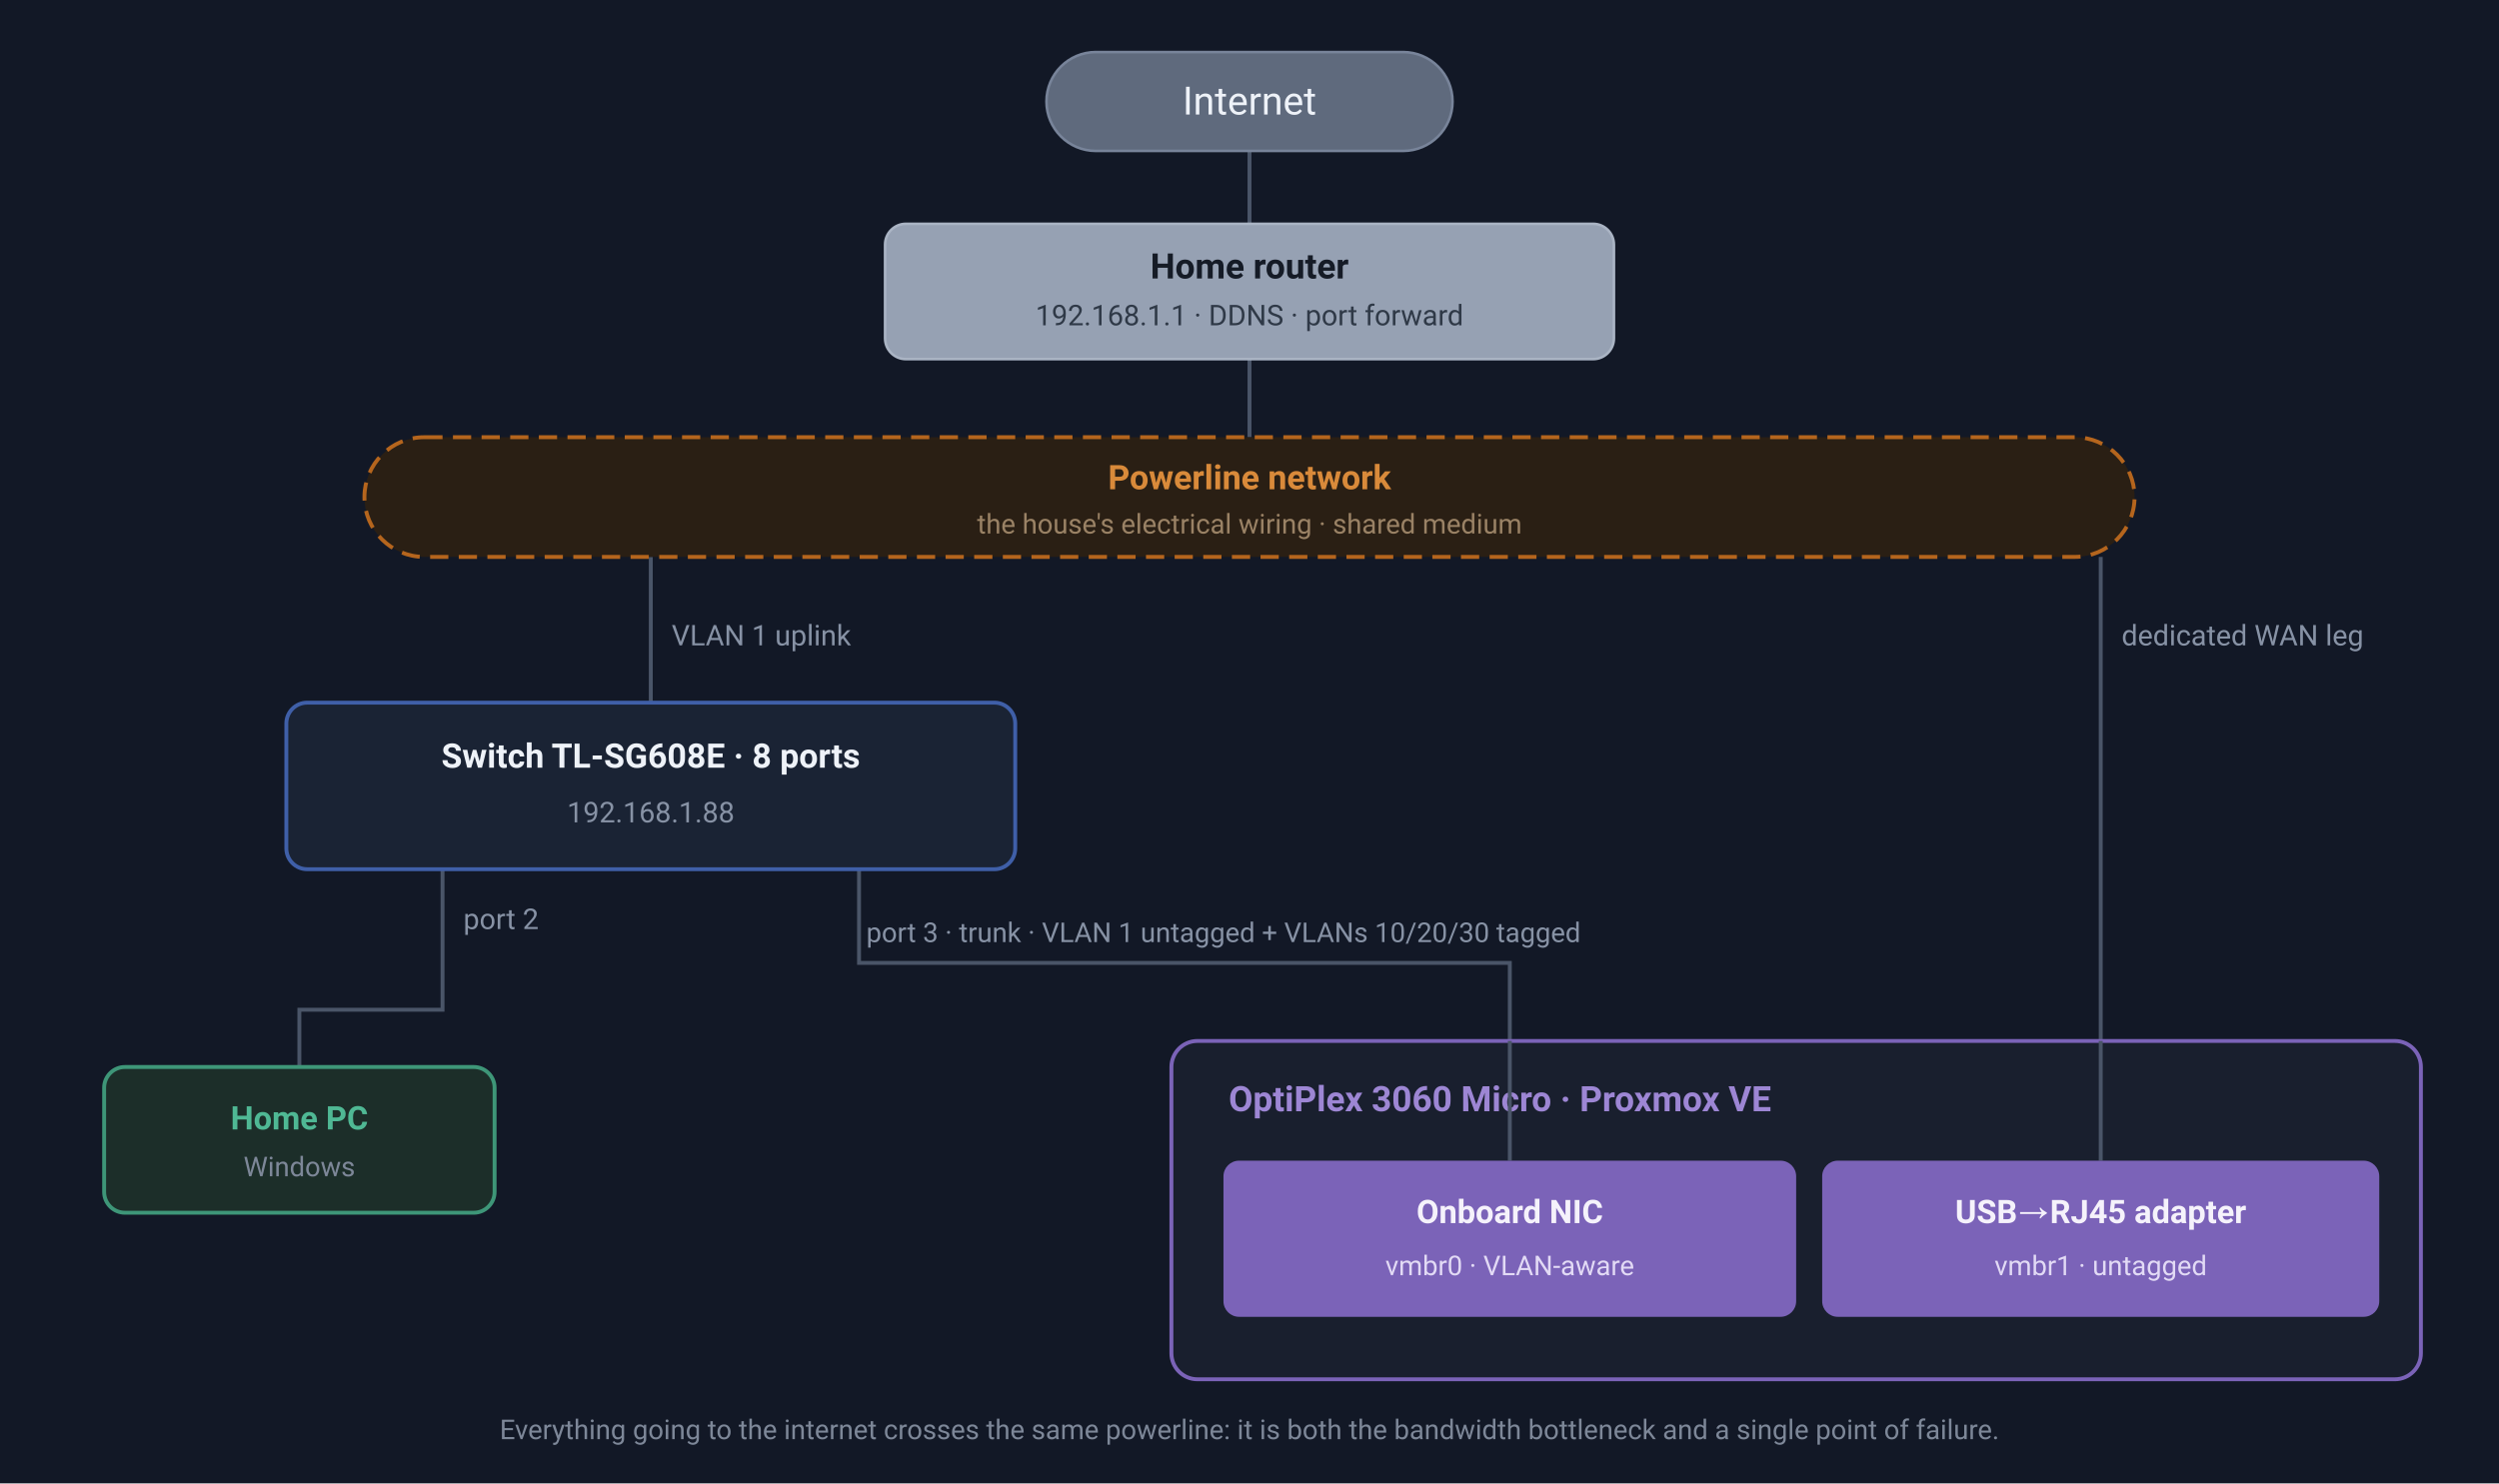
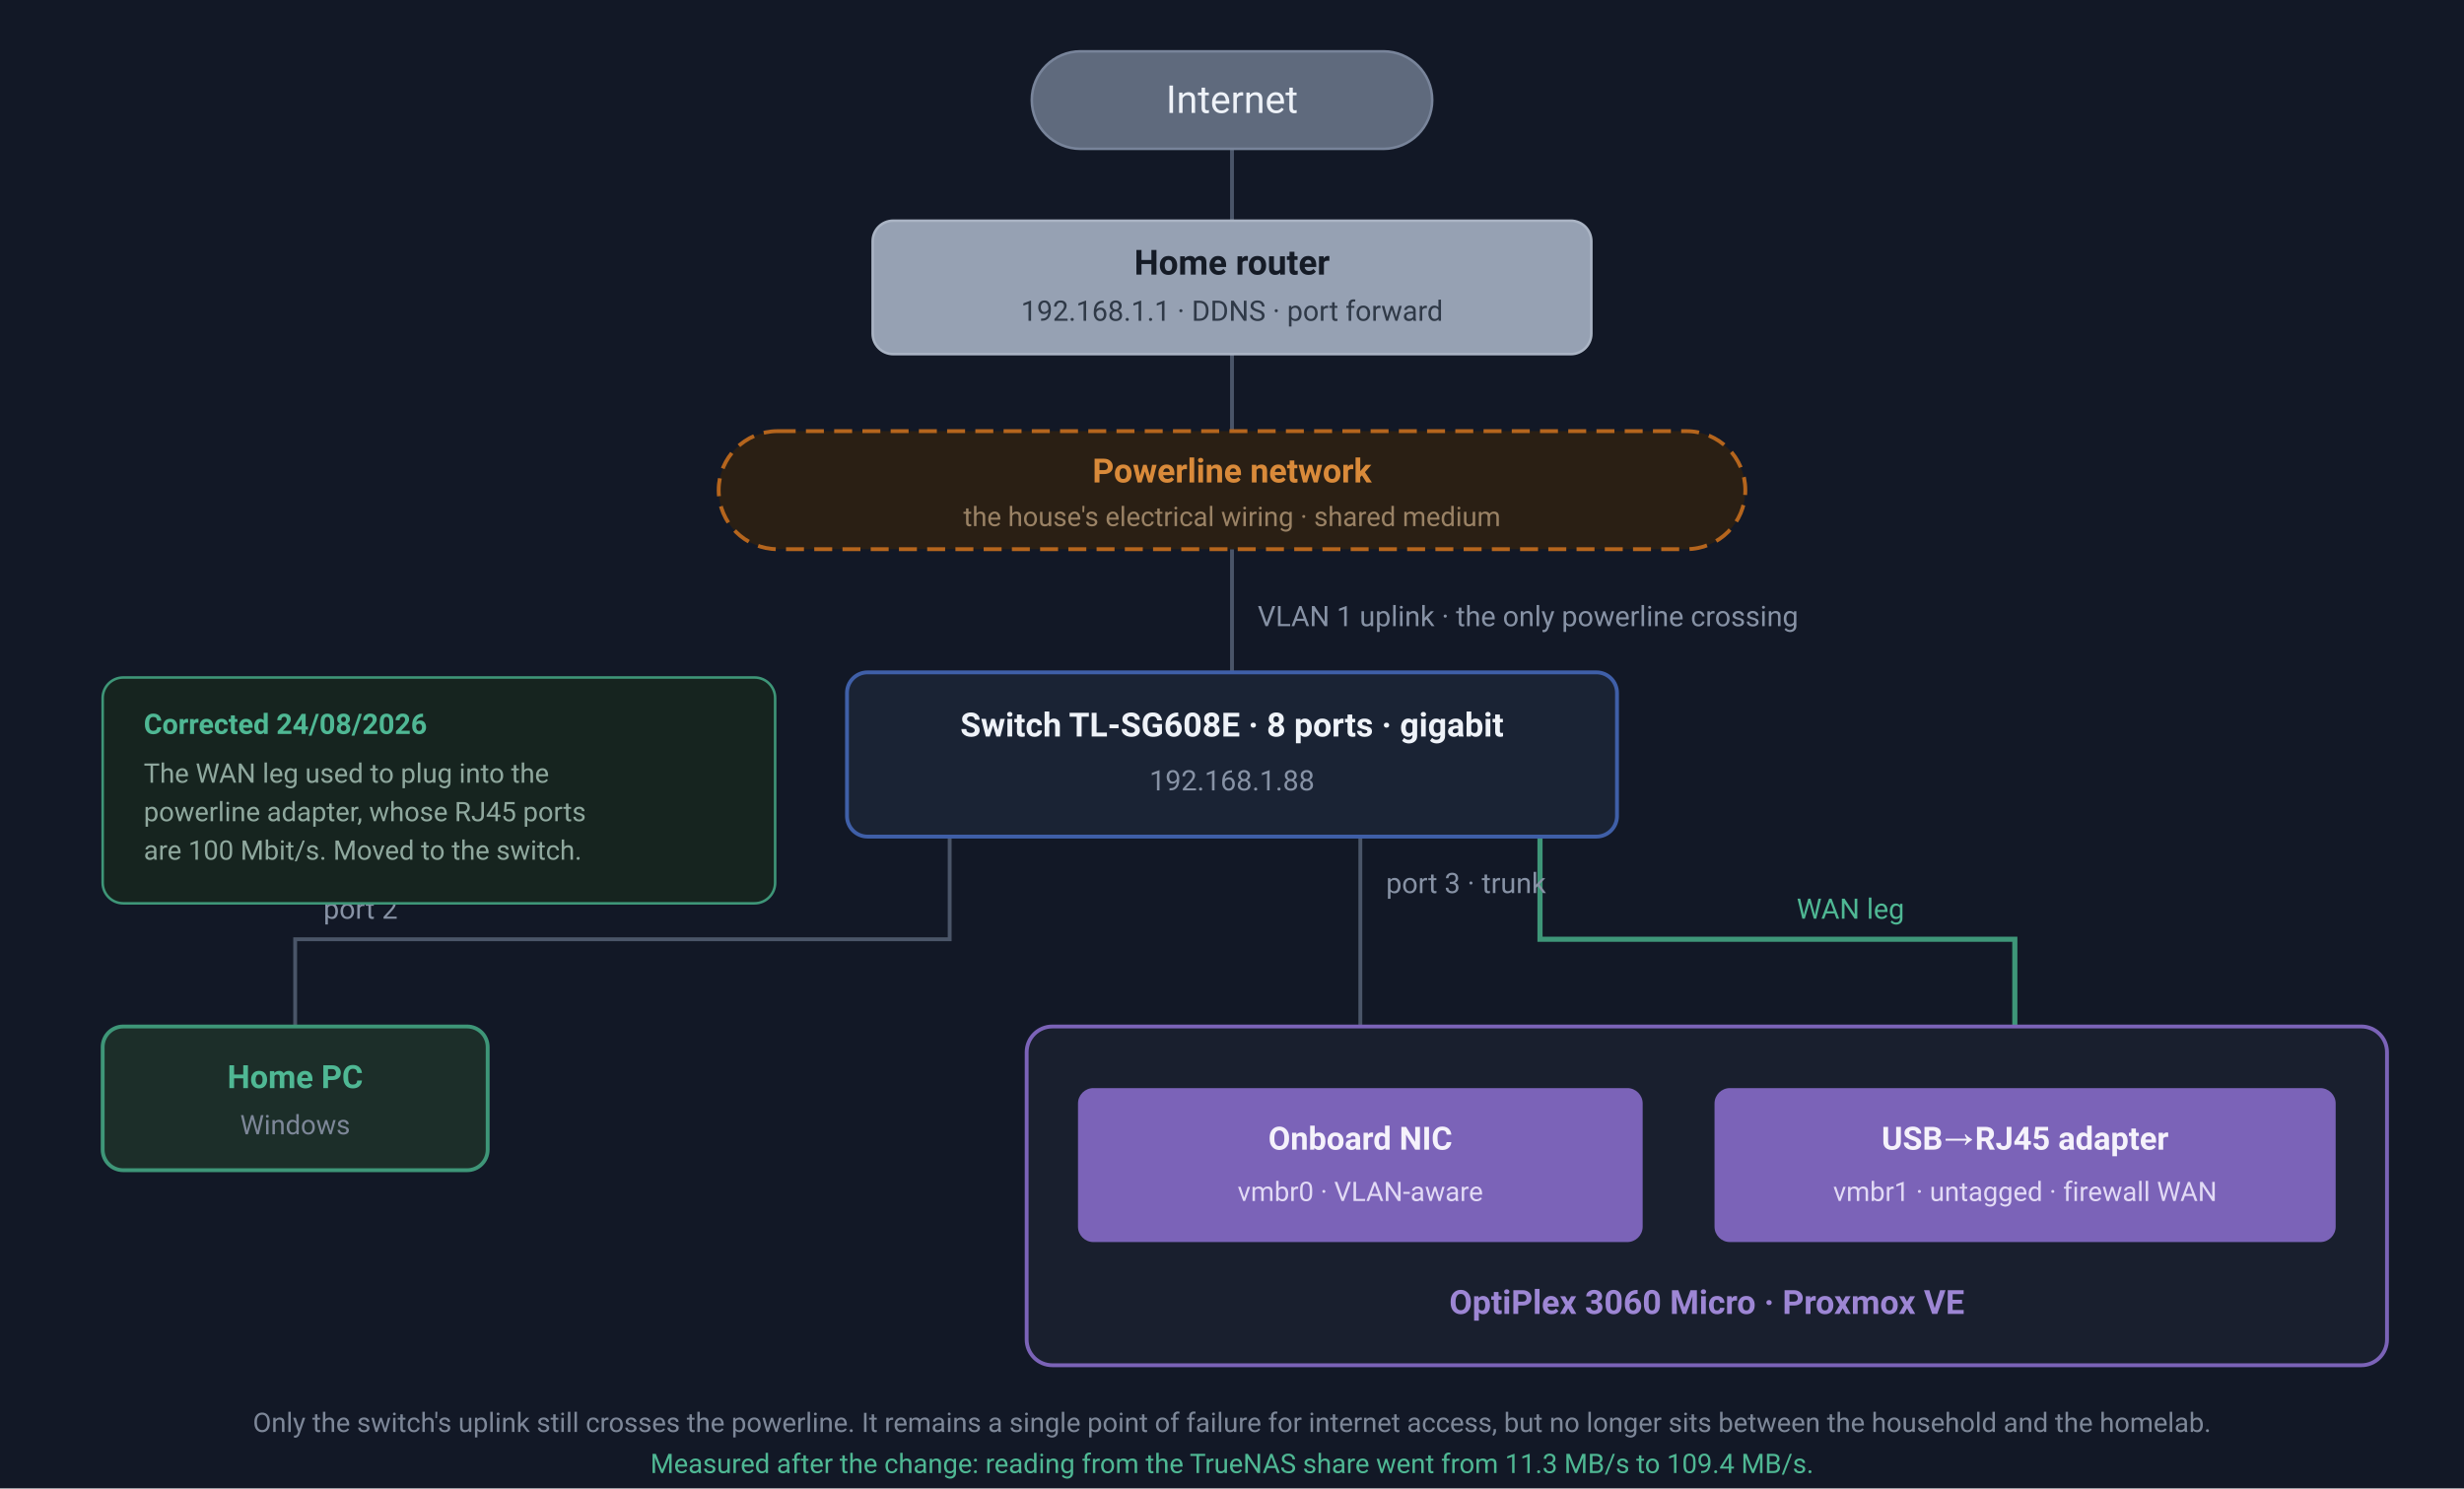
- <svg xmlns="http://www.w3.org/2000/svg" viewBox="0 0 960 570" width="960" height="570" font-family="system-ui, -apple-system, 'Segoe UI', Roboto, Helvetica, Arial, sans-serif">
-   <rect width="960" height="570" fill="#121826" />
+ <svg xmlns="http://www.w3.org/2000/svg" viewBox="0 0 960 580" width="960" height="580" font-family="system-ui, -apple-system, 'Segoe UI', Roboto, Helvetica, Arial, sans-serif">
+   <rect width="960" height="580" fill="#121826" />
  <g stroke="#4a5568" stroke-width="1.5" fill="none">
    <path d="M480 58 L480 86" />
    <path d="M480 138 L480 168" />
-     <path d="M250 214 L250 270" />
-     <path d="M807 214 L807 400" />
-     <path d="M330 334 L330 370 L580 370 L580 400" />
-     <path d="M170 334 L170 388 L115 388 L115 410" />
+     <path d="M480 214 L480 262" />
+     <path d="M370 326 L370 366 L115 366 L115 400" />
+     <path d="M530 326 L530 424" />
  </g>
-   <text x="258" y="248" font-size="11" fill="#8792a5">VLAN 1 uplink</text>
-   <text x="815" y="248" font-size="11" fill="#8792a5">dedicated WAN leg</text>
-   <text x="178" y="357" font-size="11" fill="#8792a5">port 2</text>
-   <text x="470" y="362" text-anchor="middle" font-size="10.5" fill="#8792a5">port 3 · trunk · VLAN 1 untagged + VLANs 10/20/30 tagged</text>
+   <g stroke="#3e9678" stroke-width="2" fill="none">
+     <path d="M600 326 L600 366 L785 366 L785 424" />
+   </g>
+   <text x="490" y="244" font-size="11" fill="#8792a5">VLAN 1 uplink · the only powerline crossing</text>
+   <text x="126" y="358" font-size="11" fill="#8792a5">port 2</text>
+   <text x="540" y="348" font-size="11" fill="#8792a5">port 3 · trunk</text>
+   <text x="700" y="358" font-size="11" fill="#4fb894">WAN leg</text>
  <rect x="402" y="20" width="156" height="38" rx="19" fill="#5f6a7d" stroke="#78849a" stroke-width="1" />
  <text x="480" y="44" text-anchor="middle" font-size="15" fill="#eef2f8">Internet</text>
  <rect x="340" y="86" width="280" height="52" rx="8" fill="#96a1b3" stroke="#aab4c4" stroke-width="1" />
  <text x="480" y="107" text-anchor="middle" font-size="13.5" font-weight="600" fill="#151b26">Home router</text>
  <text x="480" y="125" text-anchor="middle" font-size="11" fill="#2f3947">192.168.1.1 · DDNS · port forward</text>
-   <rect x="140" y="168" width="680" height="46" rx="23" fill="#2a1f14" stroke="#b5651d" stroke-width="1.5" stroke-dasharray="7 4" />
+   <rect x="280" y="168" width="400" height="46" rx="23" fill="#2a1f14" stroke="#b5651d" stroke-width="1.5" stroke-dasharray="7 4" />
  <text x="480" y="188" text-anchor="middle" font-size="13" font-weight="600" fill="#d98a3a">Powerline network</text>
  <text x="480" y="205" text-anchor="middle" font-size="10.5" fill="#9a8265">the house's electrical wiring · shared medium</text>
-   <rect x="110" y="270" width="280" height="64" rx="8" fill="#1a2334" stroke="#3f5fa8" stroke-width="1.5" />
-   <text x="250" y="295" text-anchor="middle" font-size="13" font-weight="600" fill="#eef2f8">Switch TL-SG608E · 8 ports</text>
-   <text x="250" y="316" text-anchor="middle" font-size="11" fill="#8792a5">192.168.1.88</text>
-   <rect x="40" y="410" width="150" height="56" rx="8" fill="#1c2e29" stroke="#3e9678" stroke-width="1.5" />
-   <text x="115" y="434" text-anchor="middle" font-size="12.5" font-weight="600" fill="#4fb894">Home PC</text>
-   <text x="115" y="452" text-anchor="middle" font-size="10.5" fill="#7d8798">Windows</text>
-   <rect x="450" y="400" width="480" height="130" rx="10" fill="#191f2e" stroke="#7b63b8" stroke-width="1.5" />
-   <text x="472" y="427" font-size="13.5" font-weight="600" fill="#9d86d4">OptiPlex 3060 Micro · Proxmox VE</text>
-   <g stroke="#4a5568" stroke-width="1.5" fill="none">
-     <path d="M580 400 L580 446" />
-     <path d="M807 400 L807 446" />
-   </g>
-   <rect x="470" y="446" width="220" height="60" rx="6" fill="#7b63b8" />
-   <text x="580" y="470" text-anchor="middle" font-size="12.5" font-weight="600" fill="#f5f2fb">Onboard NIC</text>
-   <text x="580" y="490" text-anchor="middle" font-size="10.5" fill="#e2daf5">vmbr0 · VLAN-aware</text>
-   <rect x="700" y="446" width="214" height="60" rx="6" fill="#7b63b8" />
-   <text x="807" y="470" text-anchor="middle" font-size="12.5" font-weight="600" fill="#f5f2fb">USB→RJ45 adapter</text>
-   <text x="807" y="490" text-anchor="middle" font-size="10.5" fill="#e2daf5">vmbr1 · untagged</text>
-   <text x="480" y="553" text-anchor="middle" font-size="10.5" fill="#7d8798">Everything going to the internet crosses the same powerline: it is both the bandwidth bottleneck and a single point of failure.</text>
+   <rect x="40" y="264" width="262" height="88" rx="8" fill="#16241f" stroke="#3e9678" stroke-width="1" />
+   <text x="56" y="286" font-size="11" font-weight="600" fill="#4fb894">Corrected 24/08/2026</text>
+   <text x="56" y="305" font-size="10.5" fill="#8fa89e">The WAN leg used to plug into the</text>
+   <text x="56" y="320" font-size="10.5" fill="#8fa89e">powerline adapter, whose RJ45 ports</text>
+   <text x="56" y="335" font-size="10.5" fill="#8fa89e">are 100 Mbit/s. Moved to the switch.</text>
+   <rect x="330" y="262" width="300" height="64" rx="8" fill="#1a2334" stroke="#3f5fa8" stroke-width="1.5" />
+   <text x="480" y="287" text-anchor="middle" font-size="13" font-weight="600" fill="#eef2f8">Switch TL-SG608E · 8 ports · gigabit</text>
+   <text x="480" y="308" text-anchor="middle" font-size="11" fill="#8792a5">192.168.1.88</text>
+   <rect x="40" y="400" width="150" height="56" rx="8" fill="#1c2e29" stroke="#3e9678" stroke-width="1.5" />
+   <text x="115" y="424" text-anchor="middle" font-size="12.5" font-weight="600" fill="#4fb894">Home PC</text>
+   <text x="115" y="442" text-anchor="middle" font-size="10.5" fill="#7d8798">Windows</text>
+   <rect x="400" y="400" width="530" height="132" rx="10" fill="#191f2e" stroke="#7b63b8" stroke-width="1.5" />
+   <rect x="420" y="424" width="220" height="60" rx="6" fill="#7b63b8" />
+   <text x="530" y="448" text-anchor="middle" font-size="12.5" font-weight="600" fill="#f5f2fb">Onboard NIC</text>
+   <text x="530" y="468" text-anchor="middle" font-size="10.5" fill="#e2daf5">vmbr0 · VLAN-aware</text>
+   <rect x="668" y="424" width="242" height="60" rx="6" fill="#7b63b8" />
+   <text x="789" y="448" text-anchor="middle" font-size="12.5" font-weight="600" fill="#f5f2fb">USB→RJ45 adapter</text>
+   <text x="789" y="468" text-anchor="middle" font-size="10.5" fill="#e2daf5">vmbr1 · untagged · firewall WAN</text>
+   <text x="665" y="512" text-anchor="middle" font-size="13" font-weight="600" fill="#9d86d4">OptiPlex 3060 Micro · Proxmox VE</text>
+   <text x="480" y="558" text-anchor="middle" font-size="10.5" fill="#7d8798">Only the switch's uplink still crosses the powerline. It remains a single point of failure for internet access, but no longer sits between the household and the homelab.</text>
+   <text x="480" y="574" text-anchor="middle" font-size="10.5" fill="#4fb894">Measured after the change: reading from the TrueNAS share went from 11.3 MB/s to 109.4 MB/s.</text>
</svg>
